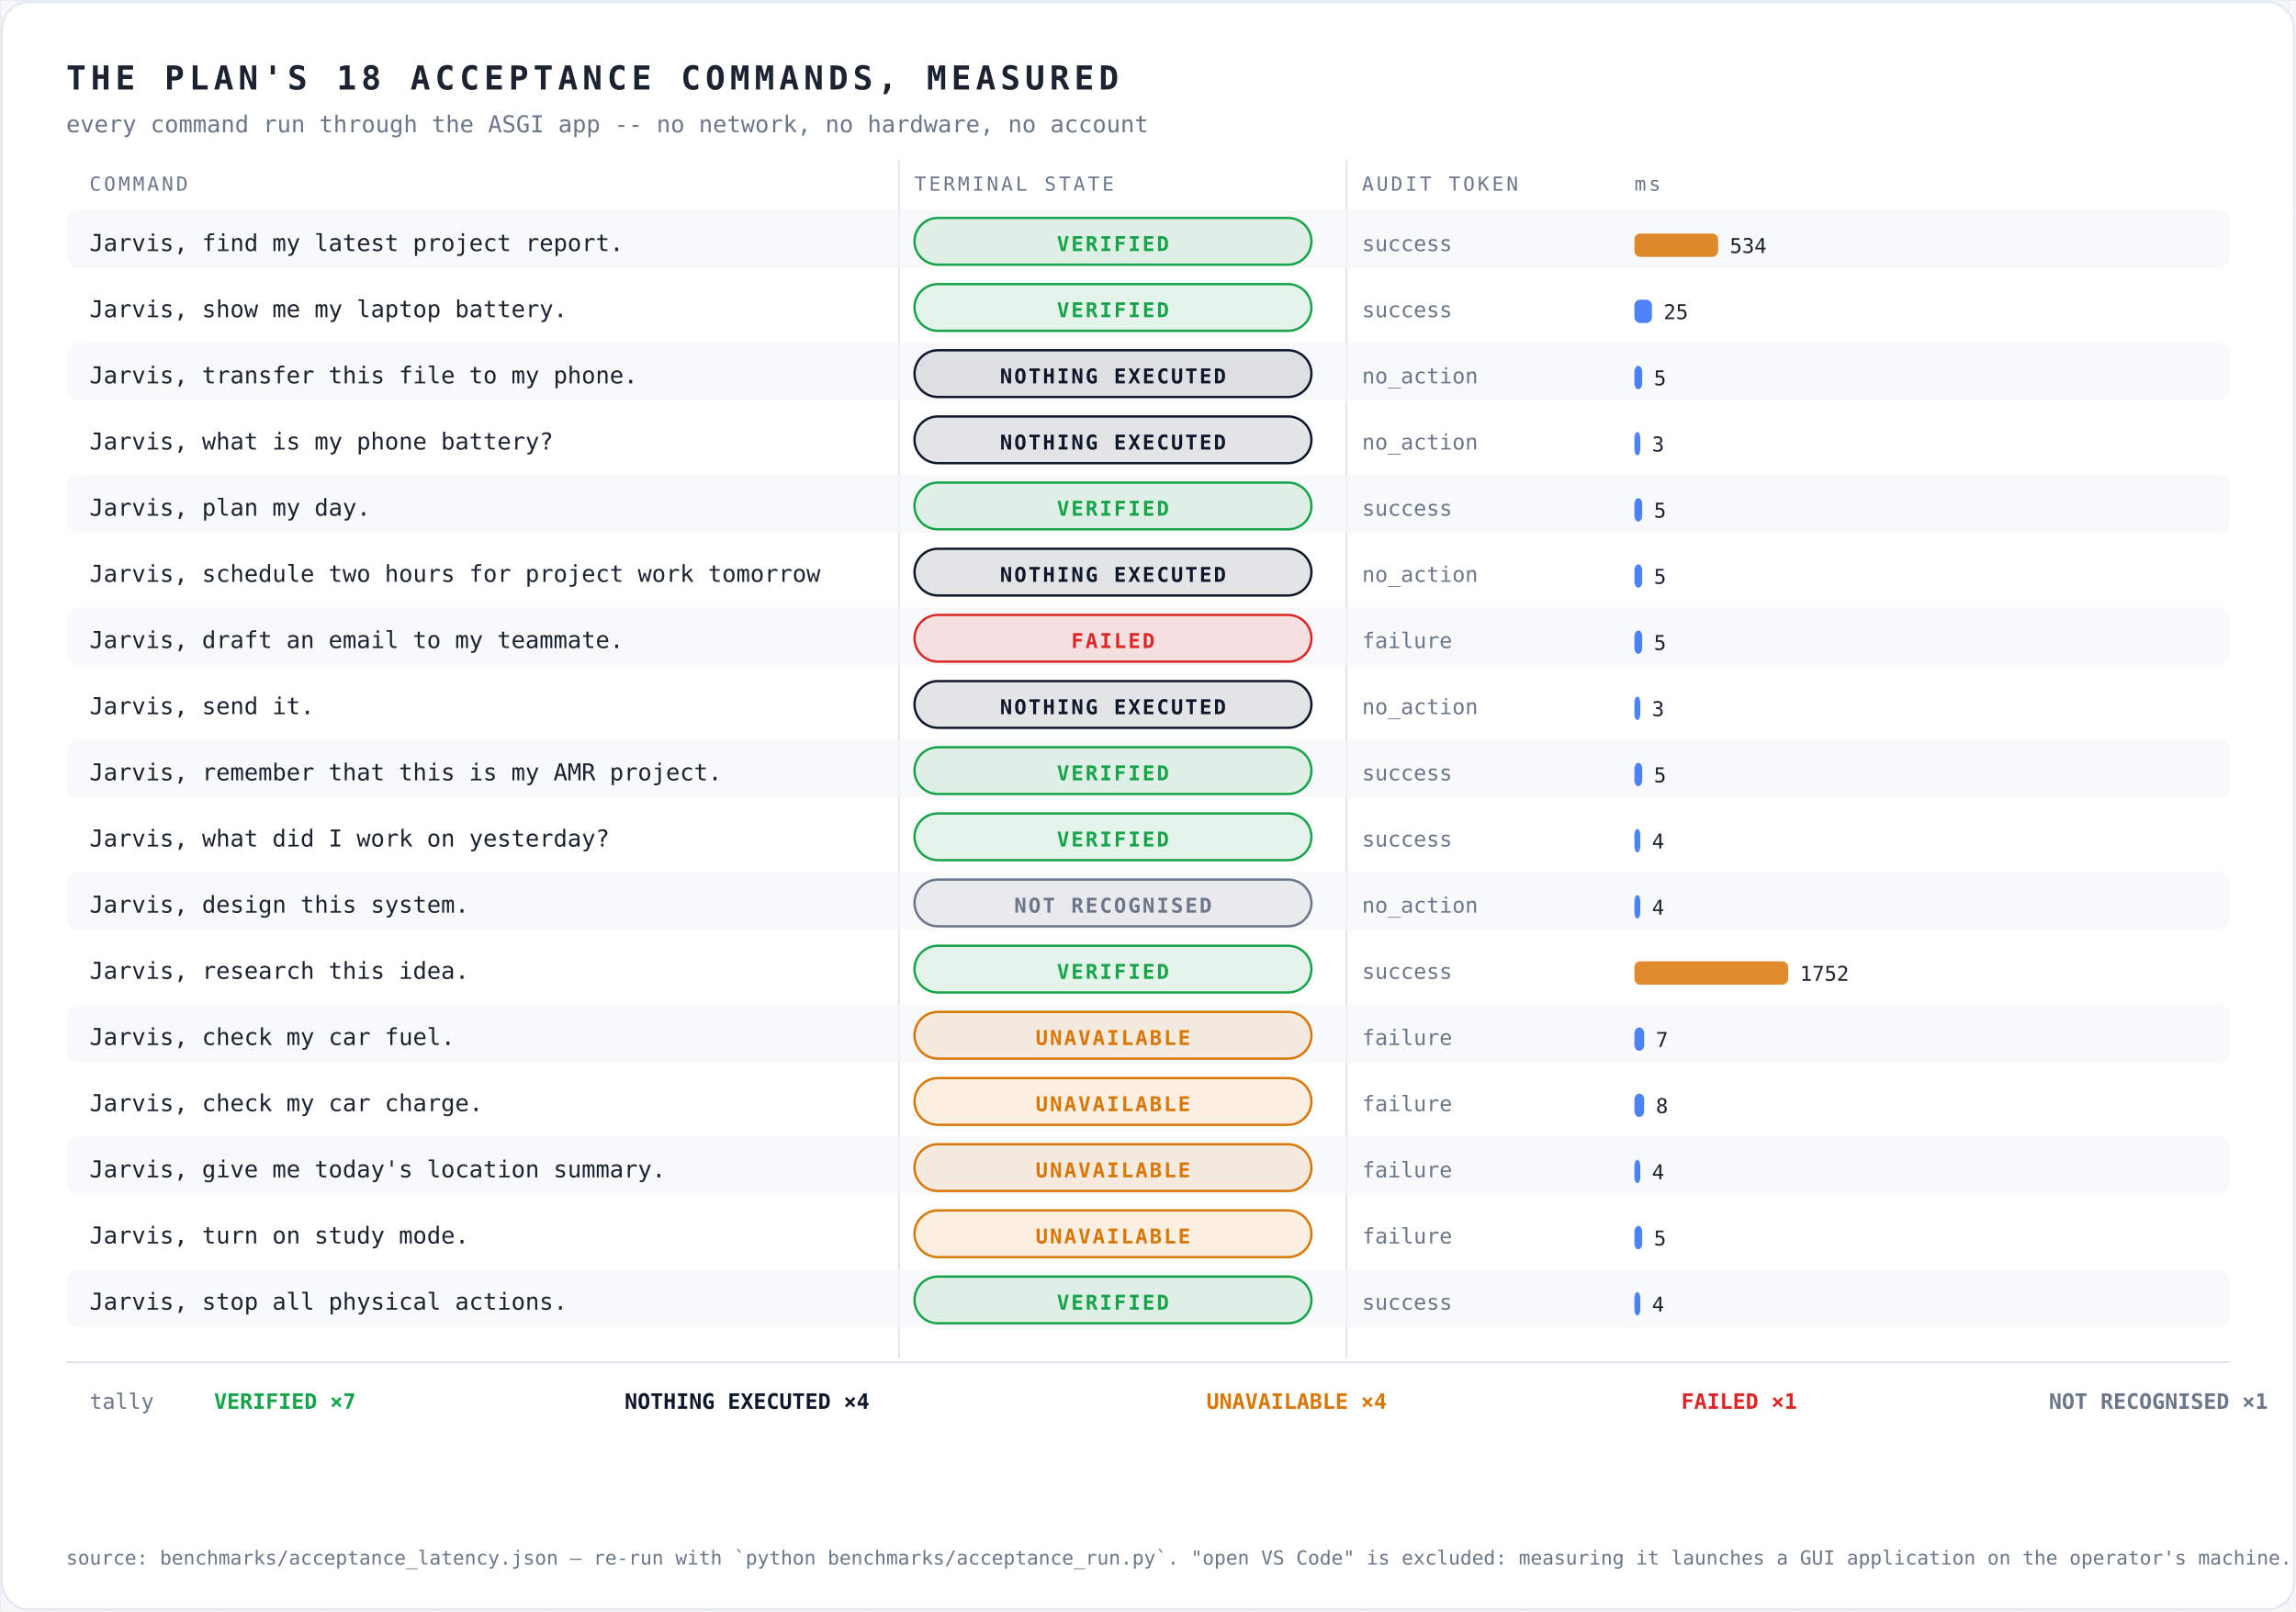
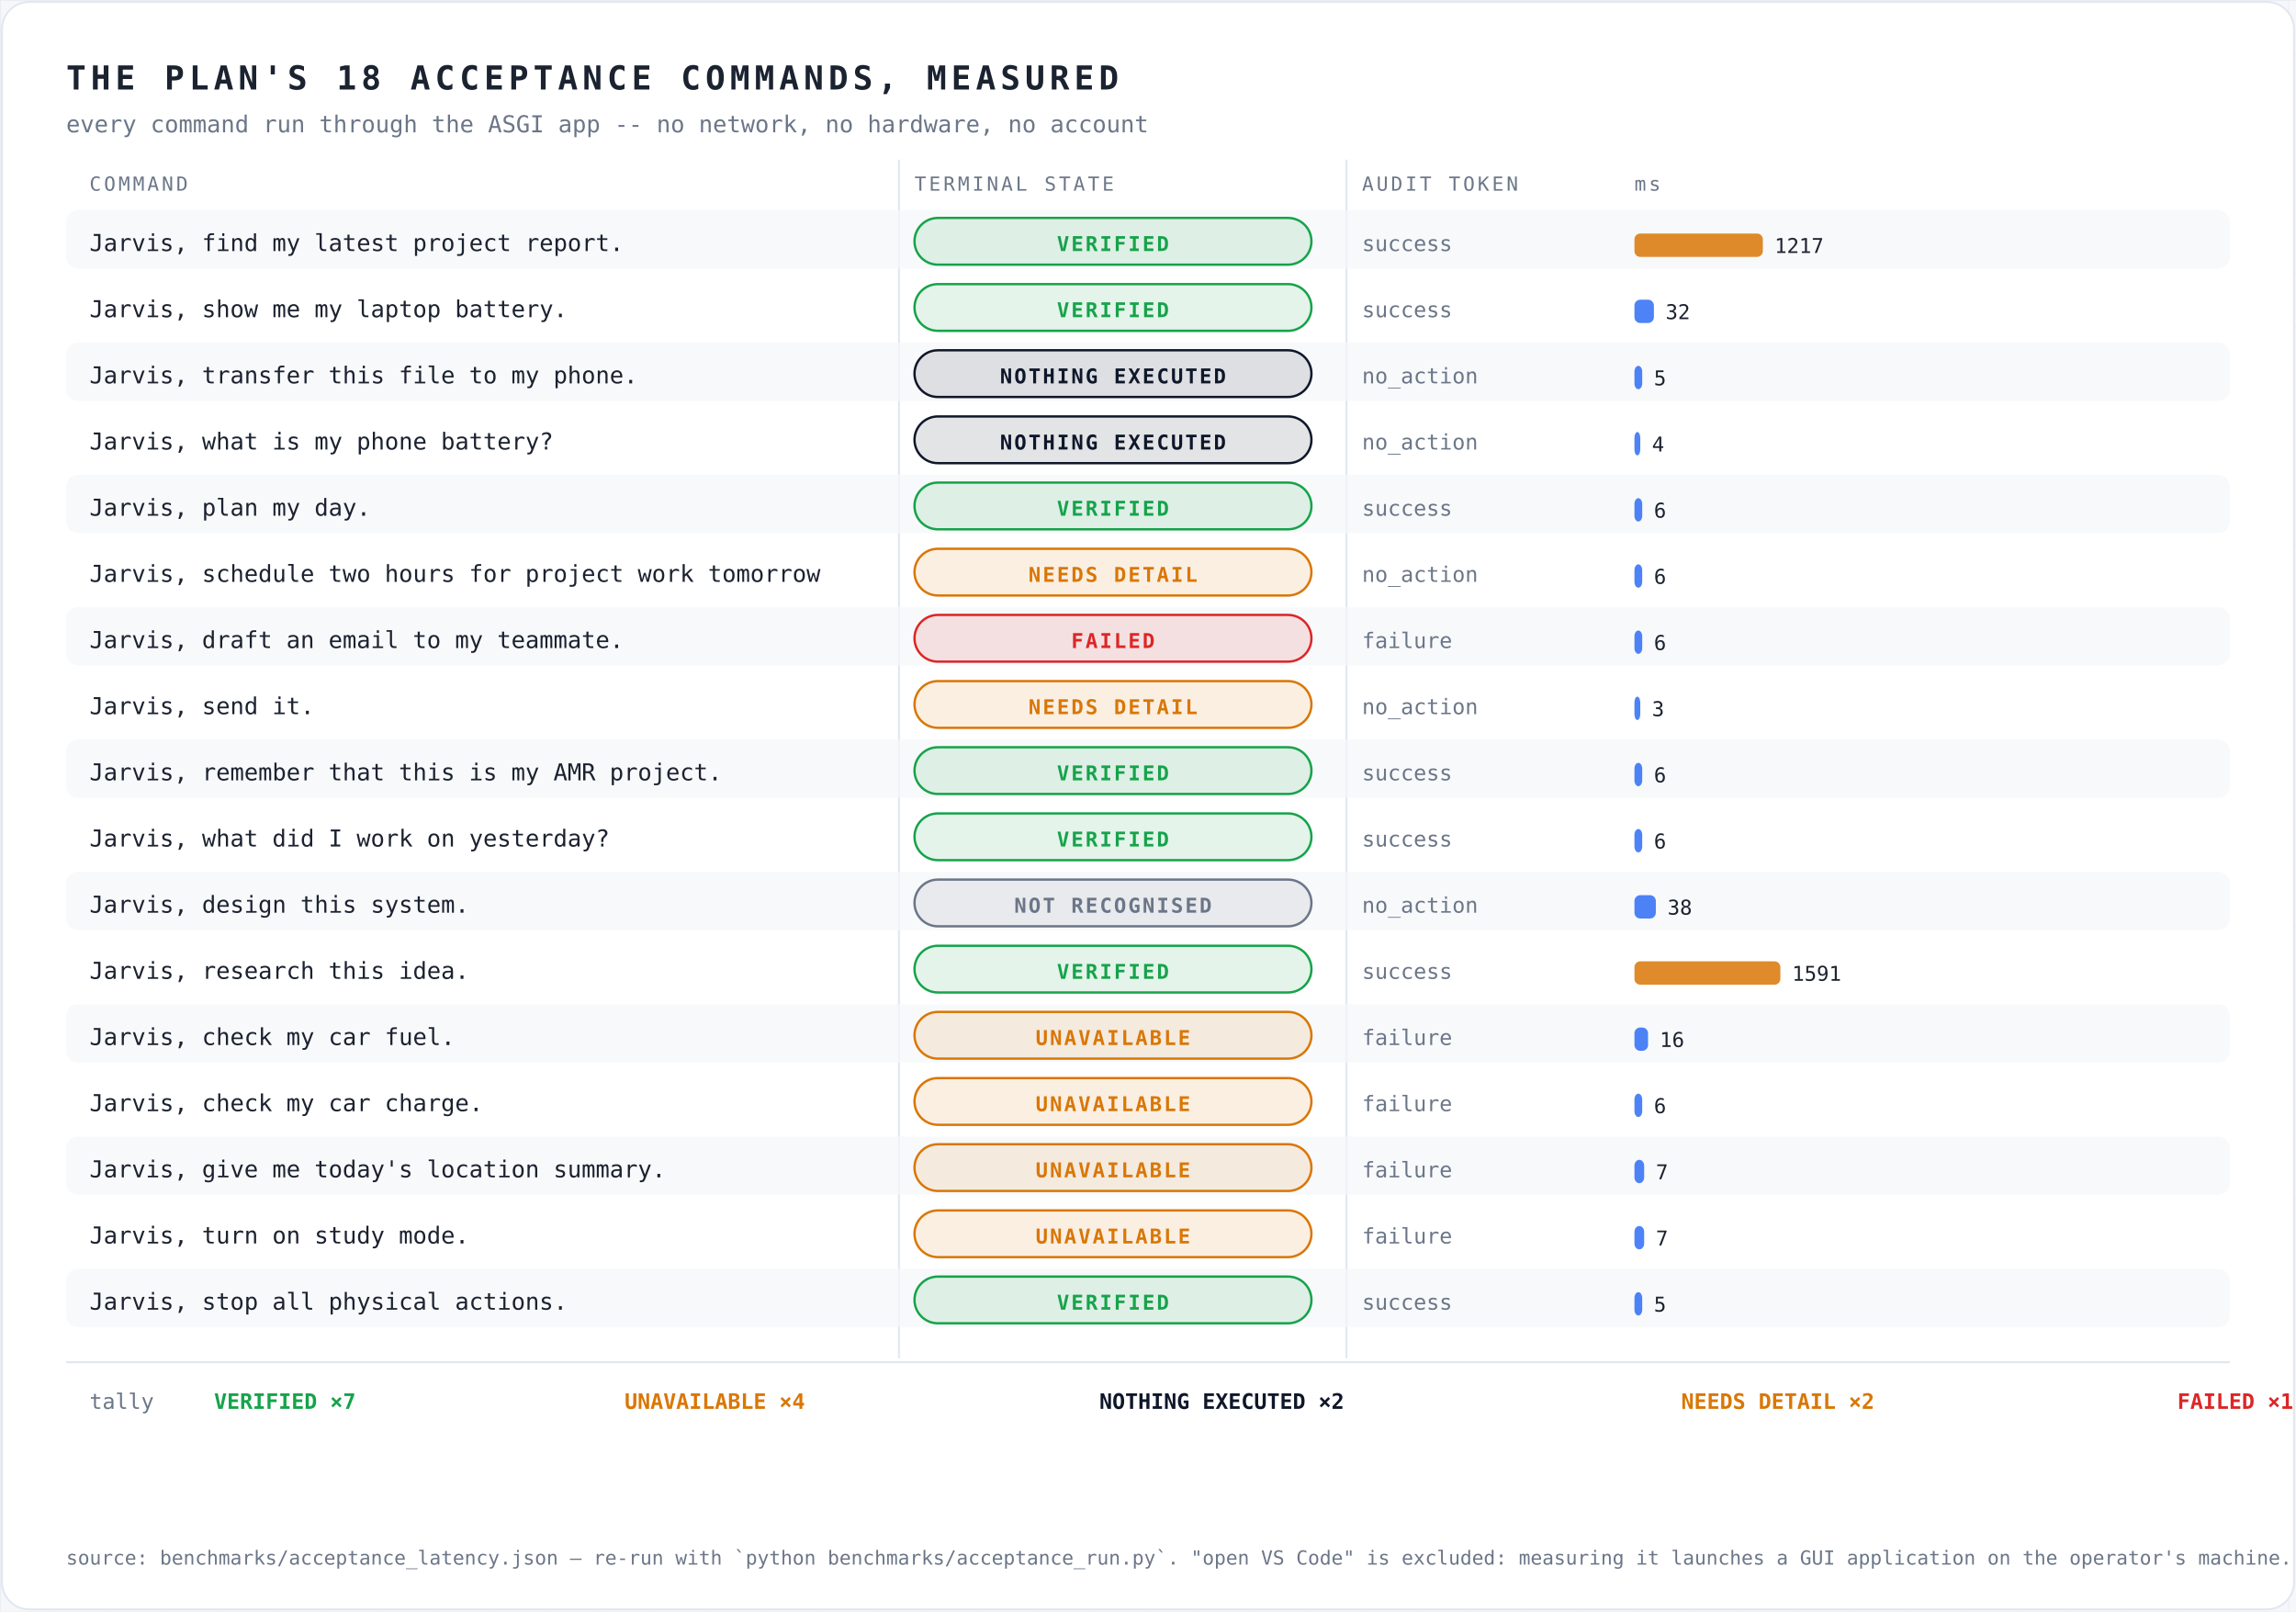
<svg xmlns="http://www.w3.org/2000/svg" width="1180" height="828" viewBox="0 0 1180 828" role="img" aria-label="THE PLAN'S 18 ACCEPTANCE COMMANDS, MEASURED: every command run through the ASGI app -- no network, no hardware, no account">
  <defs>
    <pattern id="grid" width="28" height="28" patternUnits="userSpaceOnUse">
      <path d="M28 0H0v28" fill="none" stroke="#e2e7ef" stroke-width="1" />
    </pattern>
  </defs>
  <rect width="100%" height="100%" fill="#f5f7fa" />
  <rect width="100%" height="100%" fill="url(#grid)" opacity=".55" />
  <rect x="1" y="1" width="1178" height="826" rx="14" fill="#ffffff" stroke="#e2e7ef" />
  <text x="34" y="46" font-family="ui-monospace, 'SF Mono', Menlo, Consolas, monospace" font-size="17" font-weight="700" letter-spacing="2.4" fill="#1b2230">THE PLAN'S 18 ACCEPTANCE COMMANDS, MEASURED</text>
  <text x="34" y="68" font-family="ui-monospace, 'SF Mono', Menlo, Consolas, monospace" font-size="12" fill="#6b7688">every command run through the ASGI app -- no network, no hardware, no account</text>
  <text x="46" y="98" font-family="ui-monospace, 'SF Mono', Menlo, Consolas, monospace" font-size="10" letter-spacing="1.4" fill="#6b7688">COMMAND</text>
  <text x="470" y="98" font-family="ui-monospace, 'SF Mono', Menlo, Consolas, monospace" font-size="10" letter-spacing="1.4" fill="#6b7688">TERMINAL STATE</text>
  <text x="700" y="98" font-family="ui-monospace, 'SF Mono', Menlo, Consolas, monospace" font-size="10" letter-spacing="1.4" fill="#6b7688">AUDIT TOKEN</text>
  <text x="840" y="98" font-family="ui-monospace, 'SF Mono', Menlo, Consolas, monospace" font-size="10" letter-spacing="1.4" fill="#6b7688">ms</text>
  <line x1="462" y1="82" x2="462" y2="698" stroke="#e2e7ef" />
  <line x1="692" y1="82" x2="692" y2="698" stroke="#e2e7ef" />
  <rect x="34" y="108" width="1112" height="30" rx="6" fill="#f5f7fa" opacity=".7" />
  <text x="46" y="129" font-family="ui-monospace, 'SF Mono', Menlo, Consolas, monospace" font-size="12" fill="#1b2230">Jarvis, find my latest project report.</text>
  <rect x="470" y="112" width="204" height="24" rx="12" fill="#16a34a" opacity=".12" />
  <rect x="470" y="112" width="204" height="24" rx="12" fill="none" stroke="#16a34a" stroke-width="1.2" />
  <text x="572.0" y="129" text-anchor="middle" font-family="ui-monospace, 'SF Mono', Menlo, Consolas, monospace" font-size="10.5" font-weight="700" letter-spacing="1" fill="#16a34a">VERIFIED</text>
  <text x="700" y="129" font-family="ui-monospace, 'SF Mono', Menlo, Consolas, monospace" font-size="11" fill="#6b7688">success</text>
-   <rect x="840" y="120" width="43" height="12" rx="3" fill="#d97706" opacity=".85" />
-   <text x="889" y="130" font-family="ui-monospace, 'SF Mono', Menlo, Consolas, monospace" font-size="10.5" fill="#1b2230">534</text>
+   <rect x="840" y="120" width="66" height="12" rx="3" fill="#d97706" opacity=".85" />
+   <text x="912" y="130" font-family="ui-monospace, 'SF Mono', Menlo, Consolas, monospace" font-size="10.5" fill="#1b2230">1217</text>
  <text x="46" y="163" font-family="ui-monospace, 'SF Mono', Menlo, Consolas, monospace" font-size="12" fill="#1b2230">Jarvis, show me my laptop battery.</text>
  <rect x="470" y="146" width="204" height="24" rx="12" fill="#16a34a" opacity=".12" />
  <rect x="470" y="146" width="204" height="24" rx="12" fill="none" stroke="#16a34a" stroke-width="1.2" />
  <text x="572.0" y="163" text-anchor="middle" font-family="ui-monospace, 'SF Mono', Menlo, Consolas, monospace" font-size="10.5" font-weight="700" letter-spacing="1" fill="#16a34a">VERIFIED</text>
  <text x="700" y="163" font-family="ui-monospace, 'SF Mono', Menlo, Consolas, monospace" font-size="11" fill="#6b7688">success</text>
-   <rect x="840" y="154" width="9" height="12" rx="3" fill="#2f6df6" opacity=".85" />
-   <text x="855" y="164" font-family="ui-monospace, 'SF Mono', Menlo, Consolas, monospace" font-size="10.5" fill="#1b2230">25</text>
+   <rect x="840" y="154" width="10" height="12" rx="3" fill="#2f6df6" opacity=".85" />
+   <text x="856" y="164" font-family="ui-monospace, 'SF Mono', Menlo, Consolas, monospace" font-size="10.5" fill="#1b2230">32</text>
  <rect x="34" y="176" width="1112" height="30" rx="6" fill="#f5f7fa" opacity=".7" />
  <text x="46" y="197" font-family="ui-monospace, 'SF Mono', Menlo, Consolas, monospace" font-size="12" fill="#1b2230">Jarvis, transfer this file to my phone.</text>
  <rect x="470" y="180" width="204" height="24" rx="12" fill="#0f172a" opacity=".12" />
  <rect x="470" y="180" width="204" height="24" rx="12" fill="none" stroke="#0f172a" stroke-width="1.2" />
  <text x="572.0" y="197" text-anchor="middle" font-family="ui-monospace, 'SF Mono', Menlo, Consolas, monospace" font-size="10.5" font-weight="700" letter-spacing="1" fill="#0f172a">NOTHING EXECUTED</text>
  <text x="700" y="197" font-family="ui-monospace, 'SF Mono', Menlo, Consolas, monospace" font-size="11" fill="#6b7688">no_action</text>
  <rect x="840" y="188" width="4" height="12" rx="3" fill="#2f6df6" opacity=".85" />
  <text x="850" y="198" font-family="ui-monospace, 'SF Mono', Menlo, Consolas, monospace" font-size="10.5" fill="#1b2230">5</text>
  <text x="46" y="231" font-family="ui-monospace, 'SF Mono', Menlo, Consolas, monospace" font-size="12" fill="#1b2230">Jarvis, what is my phone battery?</text>
  <rect x="470" y="214" width="204" height="24" rx="12" fill="#0f172a" opacity=".12" />
  <rect x="470" y="214" width="204" height="24" rx="12" fill="none" stroke="#0f172a" stroke-width="1.2" />
  <text x="572.0" y="231" text-anchor="middle" font-family="ui-monospace, 'SF Mono', Menlo, Consolas, monospace" font-size="10.5" font-weight="700" letter-spacing="1" fill="#0f172a">NOTHING EXECUTED</text>
  <text x="700" y="231" font-family="ui-monospace, 'SF Mono', Menlo, Consolas, monospace" font-size="11" fill="#6b7688">no_action</text>
  <rect x="840" y="222" width="3" height="12" rx="3" fill="#2f6df6" opacity=".85" />
-   <text x="849" y="232" font-family="ui-monospace, 'SF Mono', Menlo, Consolas, monospace" font-size="10.5" fill="#1b2230">3</text>
+   <text x="849" y="232" font-family="ui-monospace, 'SF Mono', Menlo, Consolas, monospace" font-size="10.5" fill="#1b2230">4</text>
  <rect x="34" y="244" width="1112" height="30" rx="6" fill="#f5f7fa" opacity=".7" />
  <text x="46" y="265" font-family="ui-monospace, 'SF Mono', Menlo, Consolas, monospace" font-size="12" fill="#1b2230">Jarvis, plan my day.</text>
  <rect x="470" y="248" width="204" height="24" rx="12" fill="#16a34a" opacity=".12" />
  <rect x="470" y="248" width="204" height="24" rx="12" fill="none" stroke="#16a34a" stroke-width="1.2" />
  <text x="572.0" y="265" text-anchor="middle" font-family="ui-monospace, 'SF Mono', Menlo, Consolas, monospace" font-size="10.5" font-weight="700" letter-spacing="1" fill="#16a34a">VERIFIED</text>
  <text x="700" y="265" font-family="ui-monospace, 'SF Mono', Menlo, Consolas, monospace" font-size="11" fill="#6b7688">success</text>
  <rect x="840" y="256" width="4" height="12" rx="3" fill="#2f6df6" opacity=".85" />
-   <text x="850" y="266" font-family="ui-monospace, 'SF Mono', Menlo, Consolas, monospace" font-size="10.5" fill="#1b2230">5</text>
+   <text x="850" y="266" font-family="ui-monospace, 'SF Mono', Menlo, Consolas, monospace" font-size="10.5" fill="#1b2230">6</text>
  <text x="46" y="299" font-family="ui-monospace, 'SF Mono', Menlo, Consolas, monospace" font-size="12" fill="#1b2230">Jarvis, schedule two hours for project work tomorrow</text>
-   <rect x="470" y="282" width="204" height="24" rx="12" fill="#0f172a" opacity=".12" />
-   <rect x="470" y="282" width="204" height="24" rx="12" fill="none" stroke="#0f172a" stroke-width="1.2" />
-   <text x="572.0" y="299" text-anchor="middle" font-family="ui-monospace, 'SF Mono', Menlo, Consolas, monospace" font-size="10.5" font-weight="700" letter-spacing="1" fill="#0f172a">NOTHING EXECUTED</text>
+   <rect x="470" y="282" width="204" height="24" rx="12" fill="#d97706" opacity=".12" />
+   <rect x="470" y="282" width="204" height="24" rx="12" fill="none" stroke="#d97706" stroke-width="1.2" />
+   <text x="572.0" y="299" text-anchor="middle" font-family="ui-monospace, 'SF Mono', Menlo, Consolas, monospace" font-size="10.5" font-weight="700" letter-spacing="1" fill="#d97706">NEEDS DETAIL</text>
  <text x="700" y="299" font-family="ui-monospace, 'SF Mono', Menlo, Consolas, monospace" font-size="11" fill="#6b7688">no_action</text>
  <rect x="840" y="290" width="4" height="12" rx="3" fill="#2f6df6" opacity=".85" />
-   <text x="850" y="300" font-family="ui-monospace, 'SF Mono', Menlo, Consolas, monospace" font-size="10.5" fill="#1b2230">5</text>
+   <text x="850" y="300" font-family="ui-monospace, 'SF Mono', Menlo, Consolas, monospace" font-size="10.5" fill="#1b2230">6</text>
  <rect x="34" y="312" width="1112" height="30" rx="6" fill="#f5f7fa" opacity=".7" />
  <text x="46" y="333" font-family="ui-monospace, 'SF Mono', Menlo, Consolas, monospace" font-size="12" fill="#1b2230">Jarvis, draft an email to my teammate.</text>
  <rect x="470" y="316" width="204" height="24" rx="12" fill="#dc2626" opacity=".12" />
  <rect x="470" y="316" width="204" height="24" rx="12" fill="none" stroke="#dc2626" stroke-width="1.2" />
  <text x="572.0" y="333" text-anchor="middle" font-family="ui-monospace, 'SF Mono', Menlo, Consolas, monospace" font-size="10.5" font-weight="700" letter-spacing="1" fill="#dc2626">FAILED</text>
  <text x="700" y="333" font-family="ui-monospace, 'SF Mono', Menlo, Consolas, monospace" font-size="11" fill="#6b7688">failure</text>
  <rect x="840" y="324" width="4" height="12" rx="3" fill="#2f6df6" opacity=".85" />
-   <text x="850" y="334" font-family="ui-monospace, 'SF Mono', Menlo, Consolas, monospace" font-size="10.5" fill="#1b2230">5</text>
+   <text x="850" y="334" font-family="ui-monospace, 'SF Mono', Menlo, Consolas, monospace" font-size="10.5" fill="#1b2230">6</text>
  <text x="46" y="367" font-family="ui-monospace, 'SF Mono', Menlo, Consolas, monospace" font-size="12" fill="#1b2230">Jarvis, send it.</text>
-   <rect x="470" y="350" width="204" height="24" rx="12" fill="#0f172a" opacity=".12" />
-   <rect x="470" y="350" width="204" height="24" rx="12" fill="none" stroke="#0f172a" stroke-width="1.2" />
-   <text x="572.0" y="367" text-anchor="middle" font-family="ui-monospace, 'SF Mono', Menlo, Consolas, monospace" font-size="10.5" font-weight="700" letter-spacing="1" fill="#0f172a">NOTHING EXECUTED</text>
+   <rect x="470" y="350" width="204" height="24" rx="12" fill="#d97706" opacity=".12" />
+   <rect x="470" y="350" width="204" height="24" rx="12" fill="none" stroke="#d97706" stroke-width="1.2" />
+   <text x="572.0" y="367" text-anchor="middle" font-family="ui-monospace, 'SF Mono', Menlo, Consolas, monospace" font-size="10.5" font-weight="700" letter-spacing="1" fill="#d97706">NEEDS DETAIL</text>
  <text x="700" y="367" font-family="ui-monospace, 'SF Mono', Menlo, Consolas, monospace" font-size="11" fill="#6b7688">no_action</text>
  <rect x="840" y="358" width="3" height="12" rx="3" fill="#2f6df6" opacity=".85" />
  <text x="849" y="368" font-family="ui-monospace, 'SF Mono', Menlo, Consolas, monospace" font-size="10.5" fill="#1b2230">3</text>
  <rect x="34" y="380" width="1112" height="30" rx="6" fill="#f5f7fa" opacity=".7" />
  <text x="46" y="401" font-family="ui-monospace, 'SF Mono', Menlo, Consolas, monospace" font-size="12" fill="#1b2230">Jarvis, remember that this is my AMR project.</text>
  <rect x="470" y="384" width="204" height="24" rx="12" fill="#16a34a" opacity=".12" />
  <rect x="470" y="384" width="204" height="24" rx="12" fill="none" stroke="#16a34a" stroke-width="1.2" />
  <text x="572.0" y="401" text-anchor="middle" font-family="ui-monospace, 'SF Mono', Menlo, Consolas, monospace" font-size="10.5" font-weight="700" letter-spacing="1" fill="#16a34a">VERIFIED</text>
  <text x="700" y="401" font-family="ui-monospace, 'SF Mono', Menlo, Consolas, monospace" font-size="11" fill="#6b7688">success</text>
  <rect x="840" y="392" width="4" height="12" rx="3" fill="#2f6df6" opacity=".85" />
-   <text x="850" y="402" font-family="ui-monospace, 'SF Mono', Menlo, Consolas, monospace" font-size="10.5" fill="#1b2230">5</text>
+   <text x="850" y="402" font-family="ui-monospace, 'SF Mono', Menlo, Consolas, monospace" font-size="10.5" fill="#1b2230">6</text>
  <text x="46" y="435" font-family="ui-monospace, 'SF Mono', Menlo, Consolas, monospace" font-size="12" fill="#1b2230">Jarvis, what did I work on yesterday?</text>
  <rect x="470" y="418" width="204" height="24" rx="12" fill="#16a34a" opacity=".12" />
  <rect x="470" y="418" width="204" height="24" rx="12" fill="none" stroke="#16a34a" stroke-width="1.2" />
  <text x="572.0" y="435" text-anchor="middle" font-family="ui-monospace, 'SF Mono', Menlo, Consolas, monospace" font-size="10.5" font-weight="700" letter-spacing="1" fill="#16a34a">VERIFIED</text>
  <text x="700" y="435" font-family="ui-monospace, 'SF Mono', Menlo, Consolas, monospace" font-size="11" fill="#6b7688">success</text>
-   <rect x="840" y="426" width="3" height="12" rx="3" fill="#2f6df6" opacity=".85" />
-   <text x="849" y="436" font-family="ui-monospace, 'SF Mono', Menlo, Consolas, monospace" font-size="10.5" fill="#1b2230">4</text>
+   <rect x="840" y="426" width="4" height="12" rx="3" fill="#2f6df6" opacity=".85" />
+   <text x="850" y="436" font-family="ui-monospace, 'SF Mono', Menlo, Consolas, monospace" font-size="10.5" fill="#1b2230">6</text>
  <rect x="34" y="448" width="1112" height="30" rx="6" fill="#f5f7fa" opacity=".7" />
  <text x="46" y="469" font-family="ui-monospace, 'SF Mono', Menlo, Consolas, monospace" font-size="12" fill="#1b2230">Jarvis, design this system.</text>
  <rect x="470" y="452" width="204" height="24" rx="12" fill="#6b7688" opacity=".12" />
  <rect x="470" y="452" width="204" height="24" rx="12" fill="none" stroke="#6b7688" stroke-width="1.2" />
  <text x="572.0" y="469" text-anchor="middle" font-family="ui-monospace, 'SF Mono', Menlo, Consolas, monospace" font-size="10.5" font-weight="700" letter-spacing="1" fill="#6b7688">NOT RECOGNISED</text>
  <text x="700" y="469" font-family="ui-monospace, 'SF Mono', Menlo, Consolas, monospace" font-size="11" fill="#6b7688">no_action</text>
-   <rect x="840" y="460" width="3" height="12" rx="3" fill="#2f6df6" opacity=".85" />
-   <text x="849" y="470" font-family="ui-monospace, 'SF Mono', Menlo, Consolas, monospace" font-size="10.5" fill="#1b2230">4</text>
+   <rect x="840" y="460" width="11" height="12" rx="3" fill="#2f6df6" opacity=".85" />
+   <text x="857" y="470" font-family="ui-monospace, 'SF Mono', Menlo, Consolas, monospace" font-size="10.5" fill="#1b2230">38</text>
  <text x="46" y="503" font-family="ui-monospace, 'SF Mono', Menlo, Consolas, monospace" font-size="12" fill="#1b2230">Jarvis, research this idea.</text>
  <rect x="470" y="486" width="204" height="24" rx="12" fill="#16a34a" opacity=".12" />
  <rect x="470" y="486" width="204" height="24" rx="12" fill="none" stroke="#16a34a" stroke-width="1.2" />
  <text x="572.0" y="503" text-anchor="middle" font-family="ui-monospace, 'SF Mono', Menlo, Consolas, monospace" font-size="10.5" font-weight="700" letter-spacing="1" fill="#16a34a">VERIFIED</text>
  <text x="700" y="503" font-family="ui-monospace, 'SF Mono', Menlo, Consolas, monospace" font-size="11" fill="#6b7688">success</text>
-   <rect x="840" y="494" width="79" height="12" rx="3" fill="#d97706" opacity=".85" />
-   <text x="925" y="504" font-family="ui-monospace, 'SF Mono', Menlo, Consolas, monospace" font-size="10.5" fill="#1b2230">1752</text>
+   <rect x="840" y="494" width="75" height="12" rx="3" fill="#d97706" opacity=".85" />
+   <text x="921" y="504" font-family="ui-monospace, 'SF Mono', Menlo, Consolas, monospace" font-size="10.5" fill="#1b2230">1591</text>
  <rect x="34" y="516" width="1112" height="30" rx="6" fill="#f5f7fa" opacity=".7" />
  <text x="46" y="537" font-family="ui-monospace, 'SF Mono', Menlo, Consolas, monospace" font-size="12" fill="#1b2230">Jarvis, check my car fuel.</text>
  <rect x="470" y="520" width="204" height="24" rx="12" fill="#d97706" opacity=".12" />
  <rect x="470" y="520" width="204" height="24" rx="12" fill="none" stroke="#d97706" stroke-width="1.2" />
  <text x="572.0" y="537" text-anchor="middle" font-family="ui-monospace, 'SF Mono', Menlo, Consolas, monospace" font-size="10.5" font-weight="700" letter-spacing="1" fill="#d97706">UNAVAILABLE</text>
  <text x="700" y="537" font-family="ui-monospace, 'SF Mono', Menlo, Consolas, monospace" font-size="11" fill="#6b7688">failure</text>
-   <rect x="840" y="528" width="5" height="12" rx="3" fill="#2f6df6" opacity=".85" />
-   <text x="851" y="538" font-family="ui-monospace, 'SF Mono', Menlo, Consolas, monospace" font-size="10.5" fill="#1b2230">7</text>
+   <rect x="840" y="528" width="7" height="12" rx="3" fill="#2f6df6" opacity=".85" />
+   <text x="853" y="538" font-family="ui-monospace, 'SF Mono', Menlo, Consolas, monospace" font-size="10.5" fill="#1b2230">16</text>
  <text x="46" y="571" font-family="ui-monospace, 'SF Mono', Menlo, Consolas, monospace" font-size="12" fill="#1b2230">Jarvis, check my car charge.</text>
  <rect x="470" y="554" width="204" height="24" rx="12" fill="#d97706" opacity=".12" />
  <rect x="470" y="554" width="204" height="24" rx="12" fill="none" stroke="#d97706" stroke-width="1.2" />
  <text x="572.0" y="571" text-anchor="middle" font-family="ui-monospace, 'SF Mono', Menlo, Consolas, monospace" font-size="10.5" font-weight="700" letter-spacing="1" fill="#d97706">UNAVAILABLE</text>
  <text x="700" y="571" font-family="ui-monospace, 'SF Mono', Menlo, Consolas, monospace" font-size="11" fill="#6b7688">failure</text>
-   <rect x="840" y="562" width="5" height="12" rx="3" fill="#2f6df6" opacity=".85" />
-   <text x="851" y="572" font-family="ui-monospace, 'SF Mono', Menlo, Consolas, monospace" font-size="10.5" fill="#1b2230">8</text>
+   <rect x="840" y="562" width="4" height="12" rx="3" fill="#2f6df6" opacity=".85" />
+   <text x="850" y="572" font-family="ui-monospace, 'SF Mono', Menlo, Consolas, monospace" font-size="10.5" fill="#1b2230">6</text>
  <rect x="34" y="584" width="1112" height="30" rx="6" fill="#f5f7fa" opacity=".7" />
  <text x="46" y="605" font-family="ui-monospace, 'SF Mono', Menlo, Consolas, monospace" font-size="12" fill="#1b2230">Jarvis, give me today's location summary.</text>
  <rect x="470" y="588" width="204" height="24" rx="12" fill="#d97706" opacity=".12" />
  <rect x="470" y="588" width="204" height="24" rx="12" fill="none" stroke="#d97706" stroke-width="1.2" />
  <text x="572.0" y="605" text-anchor="middle" font-family="ui-monospace, 'SF Mono', Menlo, Consolas, monospace" font-size="10.5" font-weight="700" letter-spacing="1" fill="#d97706">UNAVAILABLE</text>
  <text x="700" y="605" font-family="ui-monospace, 'SF Mono', Menlo, Consolas, monospace" font-size="11" fill="#6b7688">failure</text>
-   <rect x="840" y="596" width="3" height="12" rx="3" fill="#2f6df6" opacity=".85" />
-   <text x="849" y="606" font-family="ui-monospace, 'SF Mono', Menlo, Consolas, monospace" font-size="10.5" fill="#1b2230">4</text>
+   <rect x="840" y="596" width="5" height="12" rx="3" fill="#2f6df6" opacity=".85" />
+   <text x="851" y="606" font-family="ui-monospace, 'SF Mono', Menlo, Consolas, monospace" font-size="10.5" fill="#1b2230">7</text>
  <text x="46" y="639" font-family="ui-monospace, 'SF Mono', Menlo, Consolas, monospace" font-size="12" fill="#1b2230">Jarvis, turn on study mode.</text>
  <rect x="470" y="622" width="204" height="24" rx="12" fill="#d97706" opacity=".12" />
  <rect x="470" y="622" width="204" height="24" rx="12" fill="none" stroke="#d97706" stroke-width="1.2" />
  <text x="572.0" y="639" text-anchor="middle" font-family="ui-monospace, 'SF Mono', Menlo, Consolas, monospace" font-size="10.5" font-weight="700" letter-spacing="1" fill="#d97706">UNAVAILABLE</text>
  <text x="700" y="639" font-family="ui-monospace, 'SF Mono', Menlo, Consolas, monospace" font-size="11" fill="#6b7688">failure</text>
-   <rect x="840" y="630" width="4" height="12" rx="3" fill="#2f6df6" opacity=".85" />
-   <text x="850" y="640" font-family="ui-monospace, 'SF Mono', Menlo, Consolas, monospace" font-size="10.5" fill="#1b2230">5</text>
+   <rect x="840" y="630" width="5" height="12" rx="3" fill="#2f6df6" opacity=".85" />
+   <text x="851" y="640" font-family="ui-monospace, 'SF Mono', Menlo, Consolas, monospace" font-size="10.5" fill="#1b2230">7</text>
  <rect x="34" y="652" width="1112" height="30" rx="6" fill="#f5f7fa" opacity=".7" />
  <text x="46" y="673" font-family="ui-monospace, 'SF Mono', Menlo, Consolas, monospace" font-size="12" fill="#1b2230">Jarvis, stop all physical actions.</text>
  <rect x="470" y="656" width="204" height="24" rx="12" fill="#16a34a" opacity=".12" />
  <rect x="470" y="656" width="204" height="24" rx="12" fill="none" stroke="#16a34a" stroke-width="1.2" />
  <text x="572.0" y="673" text-anchor="middle" font-family="ui-monospace, 'SF Mono', Menlo, Consolas, monospace" font-size="10.5" font-weight="700" letter-spacing="1" fill="#16a34a">VERIFIED</text>
  <text x="700" y="673" font-family="ui-monospace, 'SF Mono', Menlo, Consolas, monospace" font-size="11" fill="#6b7688">success</text>
-   <rect x="840" y="664" width="3" height="12" rx="3" fill="#2f6df6" opacity=".85" />
-   <text x="849" y="674" font-family="ui-monospace, 'SF Mono', Menlo, Consolas, monospace" font-size="10.5" fill="#1b2230">4</text>
+   <rect x="840" y="664" width="4" height="12" rx="3" fill="#2f6df6" opacity=".85" />
+   <text x="850" y="674" font-family="ui-monospace, 'SF Mono', Menlo, Consolas, monospace" font-size="10.5" fill="#1b2230">5</text>
  <line x1="34" y1="700" x2="1146" y2="700" stroke="#e2e7ef" />
  <text x="46" y="724" font-family="ui-monospace, 'SF Mono', Menlo, Consolas, monospace" font-size="11" fill="#6b7688">tally</text>
  <text x="110" y="724" font-family="ui-monospace, 'SF Mono', Menlo, Consolas, monospace" font-size="11" font-weight="700" fill="#16a34a">VERIFIED ×7</text>
-   <text x="321" y="724" font-family="ui-monospace, 'SF Mono', Menlo, Consolas, monospace" font-size="11" font-weight="700" fill="#0f172a">NOTHING EXECUTED ×4</text>
-   <text x="620" y="724" font-family="ui-monospace, 'SF Mono', Menlo, Consolas, monospace" font-size="11" font-weight="700" fill="#d97706">UNAVAILABLE ×4</text>
-   <text x="864" y="724" font-family="ui-monospace, 'SF Mono', Menlo, Consolas, monospace" font-size="11" font-weight="700" fill="#dc2626">FAILED ×1</text>
-   <text x="1053" y="724" font-family="ui-monospace, 'SF Mono', Menlo, Consolas, monospace" font-size="11" font-weight="700" fill="#6b7688">NOT RECOGNISED ×1</text>
+   <text x="321" y="724" font-family="ui-monospace, 'SF Mono', Menlo, Consolas, monospace" font-size="11" font-weight="700" fill="#d97706">UNAVAILABLE ×4</text>
+   <text x="565" y="724" font-family="ui-monospace, 'SF Mono', Menlo, Consolas, monospace" font-size="11" font-weight="700" fill="#0f172a">NOTHING EXECUTED ×2</text>
+   <text x="864" y="724" font-family="ui-monospace, 'SF Mono', Menlo, Consolas, monospace" font-size="11" font-weight="700" fill="#d97706">NEEDS DETAIL ×2</text>
+   <text x="1119" y="724" font-family="ui-monospace, 'SF Mono', Menlo, Consolas, monospace" font-size="11" font-weight="700" fill="#dc2626">FAILED ×1</text>
+   <text x="1308" y="724" font-family="ui-monospace, 'SF Mono', Menlo, Consolas, monospace" font-size="11" font-weight="700" fill="#6b7688">NOT RECOGNISED ×1</text>
  <text x="34" y="804" font-family="ui-monospace, 'SF Mono', Menlo, Consolas, monospace" font-size="10" fill="#6b7688">source: benchmarks/acceptance_latency.json — re-run with `python benchmarks/acceptance_run.py`. "open VS Code" is excluded: measuring it launches a GUI application on the operator's machine.</text>
</svg>
